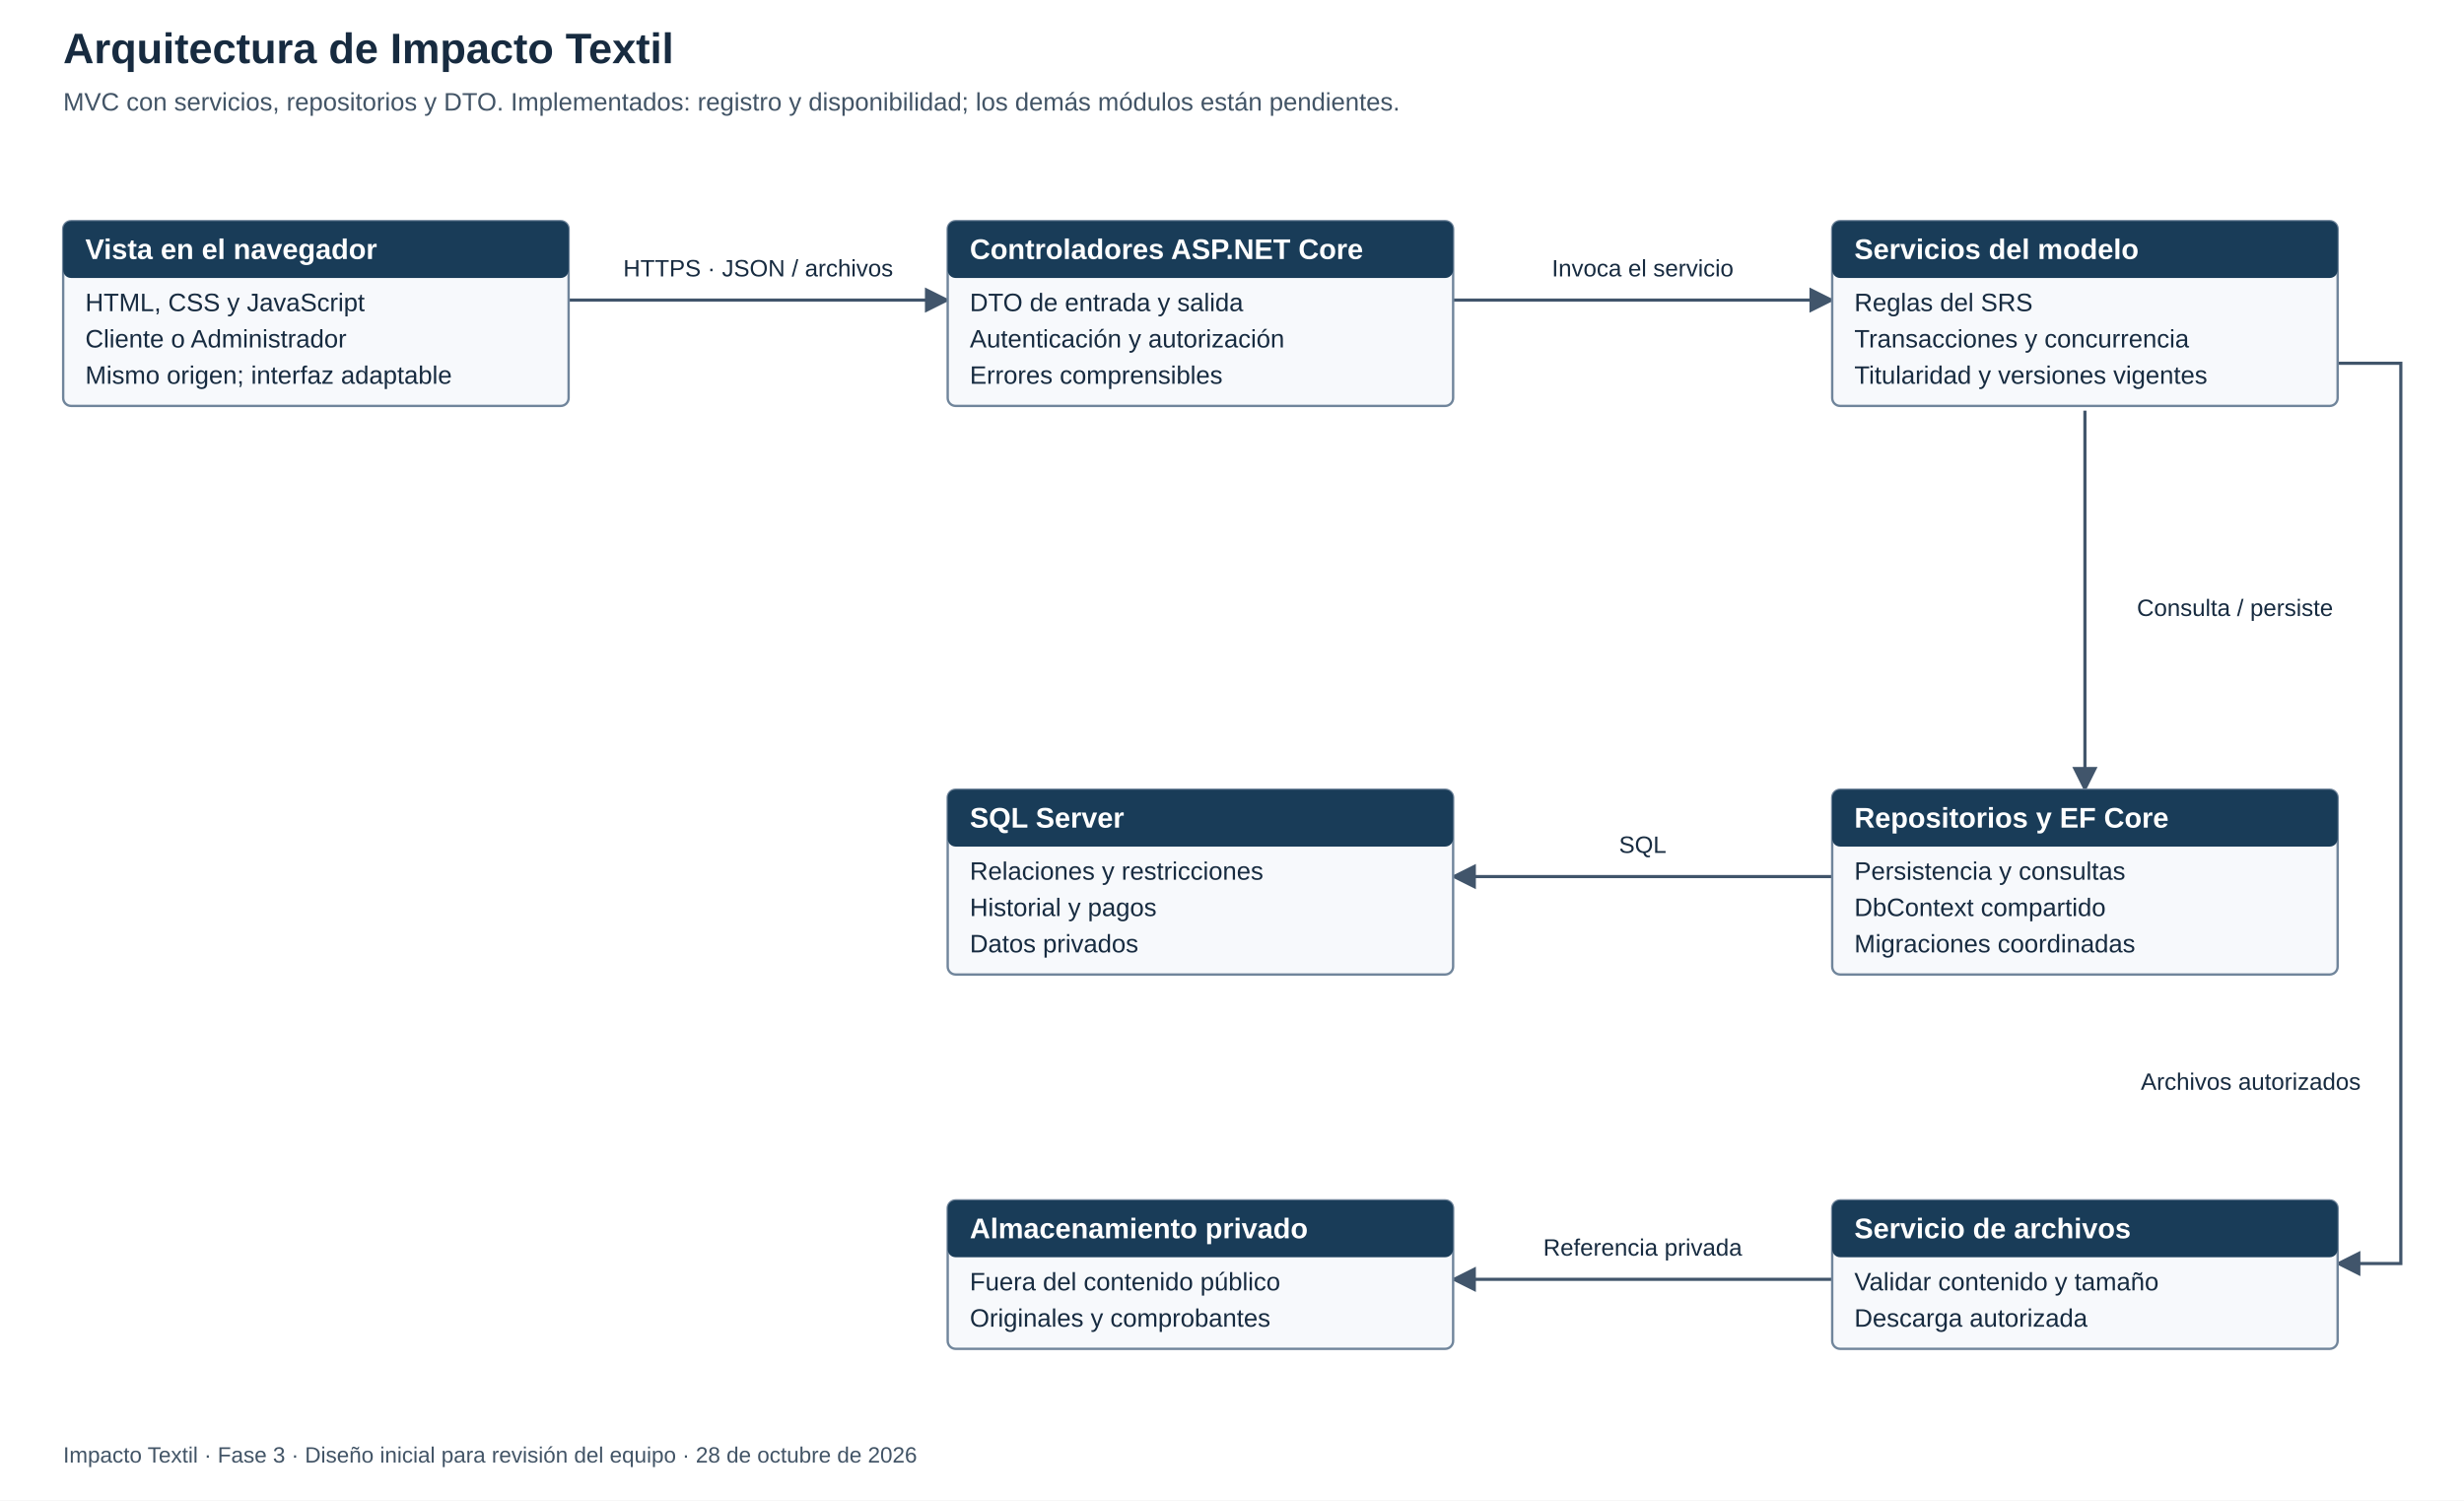
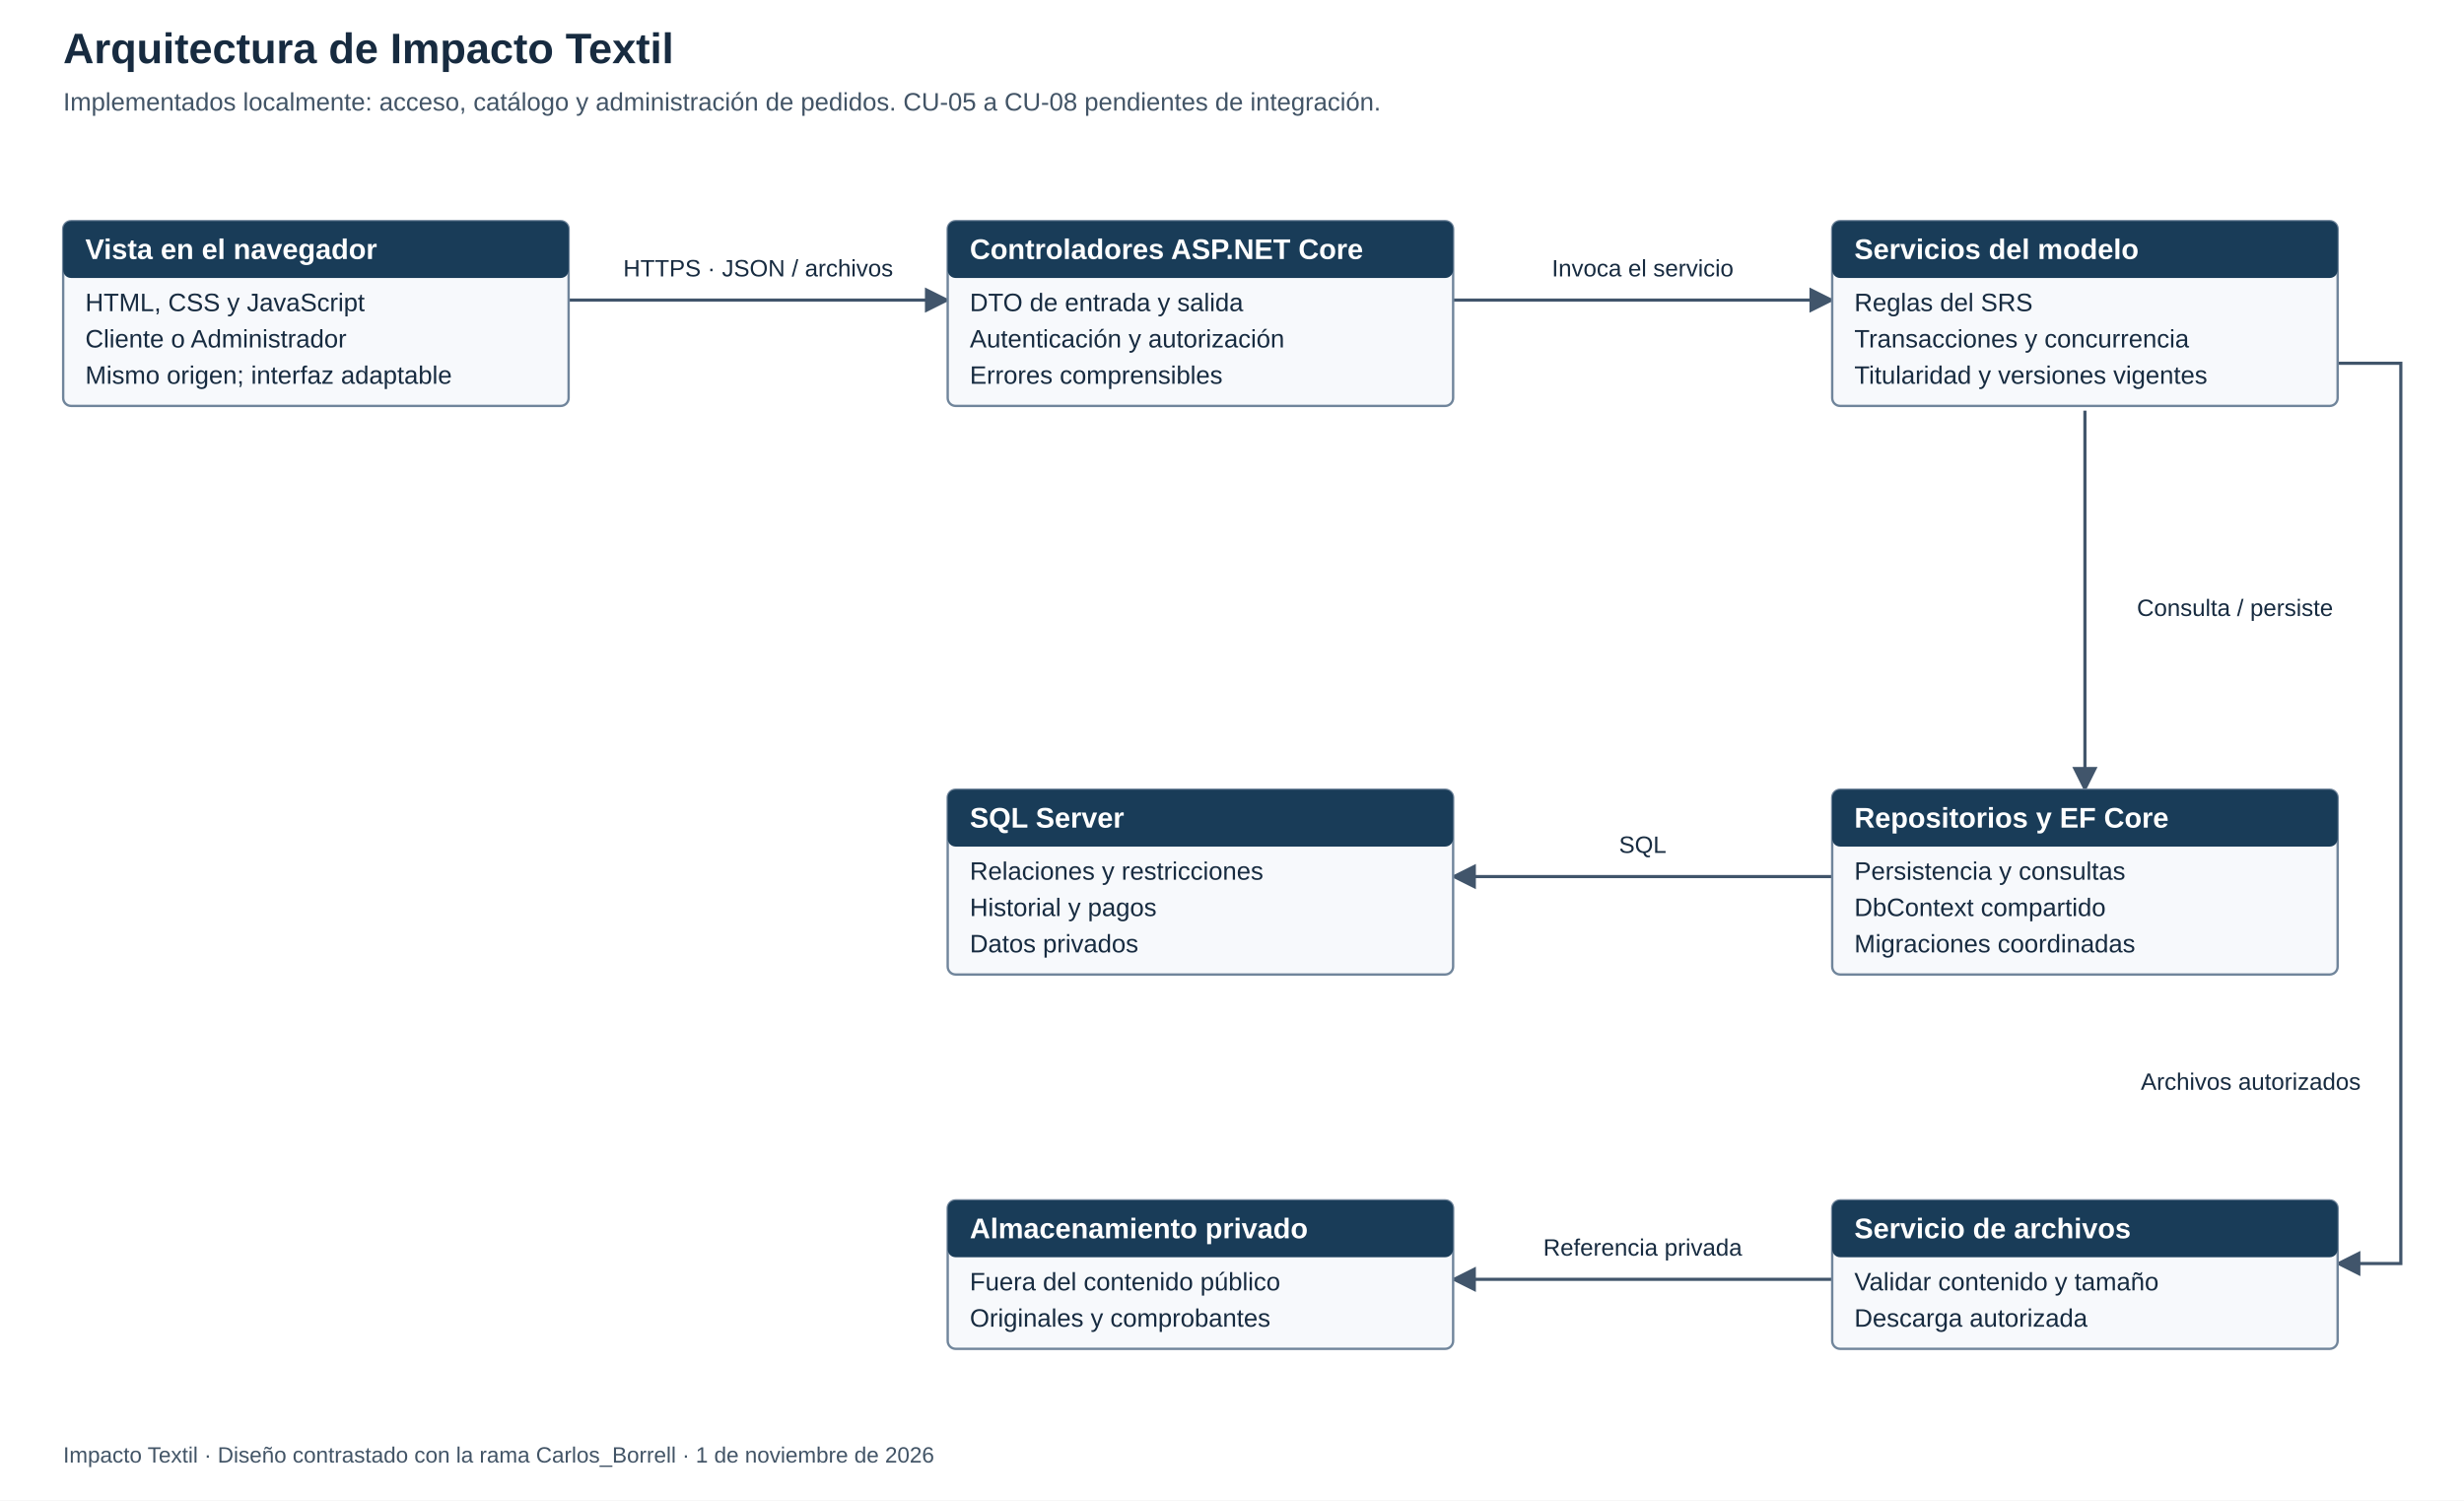
<svg xmlns="http://www.w3.org/2000/svg" width="1560" height="950" viewBox="0 0 1560 950">
  <defs>
    <marker id="arrow" viewBox="0 0 10 10" refX="9" refY="5" markerWidth="8" markerHeight="8" orient="auto-start-reverse">
      <path d="M0 0 L10 5 L0 10 Z" fill="#41556b" />
    </marker>
  </defs>
  <rect width="1560" height="950" fill="white" />
  <text x="40" y="40" font-family="Arial" font-size="27" font-weight="bold" fill="#172b40">Arquitectura de Impacto Textil</text>
-   <text x="40" y="70" font-family="Arial" font-size="16" fill="#425466">MVC con servicios, repositorios y DTO. Implementados: registro y disponibilidad; los demás módulos están pendientes.</text>
+   <text x="40" y="70" font-family="Arial" font-size="16" fill="#425466">Implementados localmente: acceso, catálogo y administración de pedidos. CU-05 a CU-08 pendientes de integración.</text>
  <polyline points="360,190 600,190" fill="none" stroke="#41556b" stroke-width="2" marker-end="url(#arrow)" />
  <text x="480" y="175" text-anchor="middle" font-family="Arial" font-size="15" fill="#172b40" stroke="white" stroke-width="6" paint-order="stroke">HTTPS · JSON / archivos</text>
  <polyline points="920,190 1160,190" fill="none" stroke="#41556b" stroke-width="2" marker-end="url(#arrow)" />
  <text x="1040" y="175" text-anchor="middle" font-family="Arial" font-size="15" fill="#172b40" stroke="white" stroke-width="6" paint-order="stroke">Invoca el servicio</text>
  <polyline points="1320,260 1320,500" fill="none" stroke="#41556b" stroke-width="2" marker-end="url(#arrow)" />
  <text x="1415" y="390" text-anchor="middle" font-family="Arial" font-size="15" fill="#172b40" stroke="white" stroke-width="6" paint-order="stroke">Consulta / persiste</text>
  <polyline points="1160,555 920,555" fill="none" stroke="#41556b" stroke-width="2" marker-end="url(#arrow)" />
  <text x="1040" y="540" text-anchor="middle" font-family="Arial" font-size="15" fill="#172b40" stroke="white" stroke-width="6" paint-order="stroke">SQL</text>
  <polyline points="1480,230 1520,230 1520,800 1480,800" fill="none" stroke="#41556b" stroke-width="2" marker-end="url(#arrow)" />
  <text x="1425" y="690" text-anchor="middle" font-family="Arial" font-size="15" fill="#172b40" stroke="white" stroke-width="6" paint-order="stroke">Archivos autorizados</text>
  <polyline points="1160,810 920,810" fill="none" stroke="#41556b" stroke-width="2" marker-end="url(#arrow)" />
  <text x="1040" y="795" text-anchor="middle" font-family="Arial" font-size="15" fill="#172b40" stroke="white" stroke-width="6" paint-order="stroke">Referencia privada</text>
  <rect x="40" y="140" width="320" height="117" rx="5" fill="#f7f9fc" stroke="#70859b" stroke-width="1.5" />
  <rect x="40" y="140" width="320" height="36" rx="5" fill="#193c58" />
  <text x="54" y="164" font-family="Arial" font-size="18" font-weight="bold" fill="white">Vista en el navegador</text>
  <text x="54" y="197" font-family="Arial" font-size="16" fill="#172b40">HTML, CSS y JavaScript</text>
  <text x="54" y="220" font-family="Arial" font-size="16" fill="#172b40">Cliente o Administrador</text>
  <text x="54" y="243" font-family="Arial" font-size="16" fill="#172b40">Mismo origen; interfaz adaptable</text>
  <rect x="600" y="140" width="320" height="117" rx="5" fill="#f7f9fc" stroke="#70859b" stroke-width="1.5" />
  <rect x="600" y="140" width="320" height="36" rx="5" fill="#193c58" />
  <text x="614" y="164" font-family="Arial" font-size="18" font-weight="bold" fill="white">Controladores ASP.NET Core</text>
  <text x="614" y="197" font-family="Arial" font-size="16" fill="#172b40">DTO de entrada y salida</text>
  <text x="614" y="220" font-family="Arial" font-size="16" fill="#172b40">Autenticación y autorización</text>
  <text x="614" y="243" font-family="Arial" font-size="16" fill="#172b40">Errores comprensibles</text>
  <rect x="1160" y="140" width="320" height="117" rx="5" fill="#f7f9fc" stroke="#70859b" stroke-width="1.5" />
  <rect x="1160" y="140" width="320" height="36" rx="5" fill="#193c58" />
  <text x="1174" y="164" font-family="Arial" font-size="18" font-weight="bold" fill="white">Servicios del modelo</text>
  <text x="1174" y="197" font-family="Arial" font-size="16" fill="#172b40">Reglas del SRS</text>
  <text x="1174" y="220" font-family="Arial" font-size="16" fill="#172b40">Transacciones y concurrencia</text>
  <text x="1174" y="243" font-family="Arial" font-size="16" fill="#172b40">Titularidad y versiones vigentes</text>
  <rect x="1160" y="500" width="320" height="117" rx="5" fill="#f7f9fc" stroke="#70859b" stroke-width="1.5" />
  <rect x="1160" y="500" width="320" height="36" rx="5" fill="#193c58" />
  <text x="1174" y="524" font-family="Arial" font-size="18" font-weight="bold" fill="white">Repositorios y EF Core</text>
  <text x="1174" y="557" font-family="Arial" font-size="16" fill="#172b40">Persistencia y consultas</text>
  <text x="1174" y="580" font-family="Arial" font-size="16" fill="#172b40">DbContext compartido</text>
  <text x="1174" y="603" font-family="Arial" font-size="16" fill="#172b40">Migraciones coordinadas</text>
  <rect x="600" y="500" width="320" height="117" rx="5" fill="#f7f9fc" stroke="#70859b" stroke-width="1.5" />
  <rect x="600" y="500" width="320" height="36" rx="5" fill="#193c58" />
  <text x="614" y="524" font-family="Arial" font-size="18" font-weight="bold" fill="white">SQL Server</text>
  <text x="614" y="557" font-family="Arial" font-size="16" fill="#172b40">Relaciones y restricciones</text>
  <text x="614" y="580" font-family="Arial" font-size="16" fill="#172b40">Historial y pagos</text>
  <text x="614" y="603" font-family="Arial" font-size="16" fill="#172b40">Datos privados</text>
  <rect x="1160" y="760" width="320" height="94" rx="5" fill="#f7f9fc" stroke="#70859b" stroke-width="1.5" />
  <rect x="1160" y="760" width="320" height="36" rx="5" fill="#193c58" />
  <text x="1174" y="784" font-family="Arial" font-size="18" font-weight="bold" fill="white">Servicio de archivos</text>
  <text x="1174" y="817" font-family="Arial" font-size="16" fill="#172b40">Validar contenido y tamaño</text>
  <text x="1174" y="840" font-family="Arial" font-size="16" fill="#172b40">Descarga autorizada</text>
  <rect x="600" y="760" width="320" height="94" rx="5" fill="#f7f9fc" stroke="#70859b" stroke-width="1.5" />
  <rect x="600" y="760" width="320" height="36" rx="5" fill="#193c58" />
  <text x="614" y="784" font-family="Arial" font-size="18" font-weight="bold" fill="white">Almacenamiento privado</text>
  <text x="614" y="817" font-family="Arial" font-size="16" fill="#172b40">Fuera del contenido público</text>
  <text x="614" y="840" font-family="Arial" font-size="16" fill="#172b40">Originales y comprobantes</text>
-   <text x="40" y="926" font-family="Arial" font-size="14" fill="#425466">Impacto Textil · Fase 3 · Diseño inicial para revisión del equipo · 28 de octubre de 2026</text>
+   <text x="40" y="926" font-family="Arial" font-size="14" fill="#425466">Impacto Textil · Diseño contrastado con la rama Carlos_Borrell · 1 de noviembre de 2026</text>
</svg>
